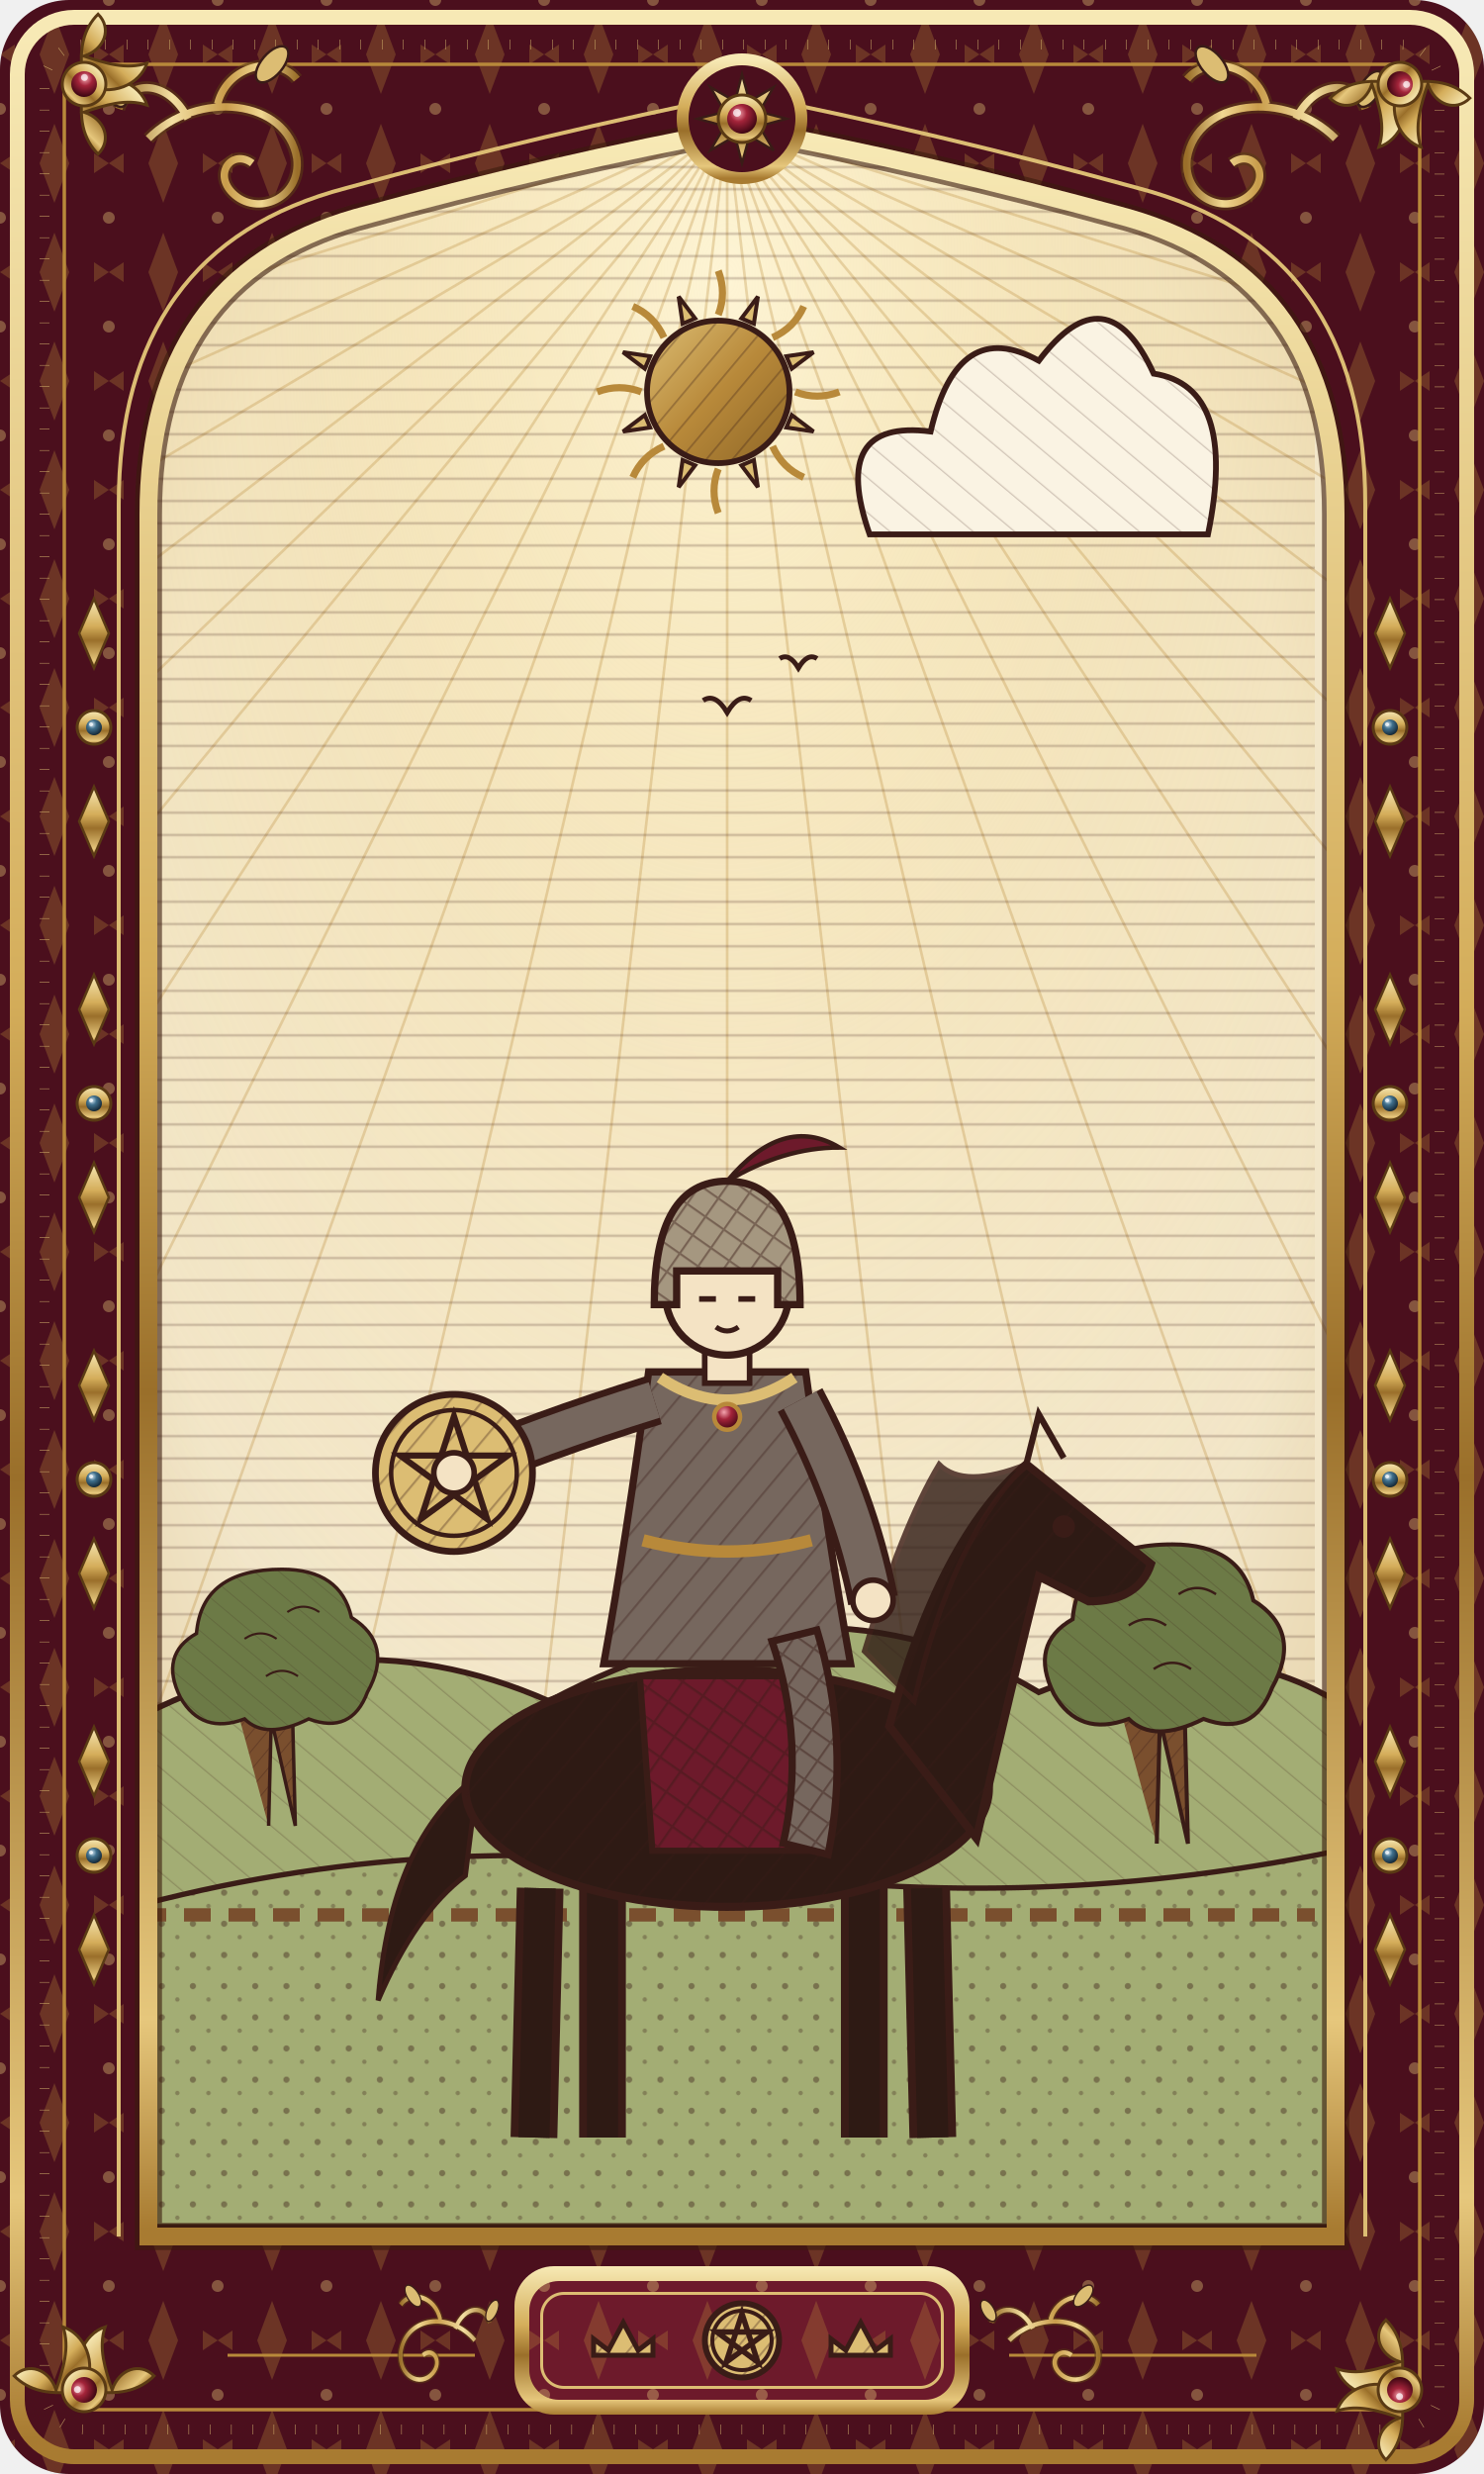
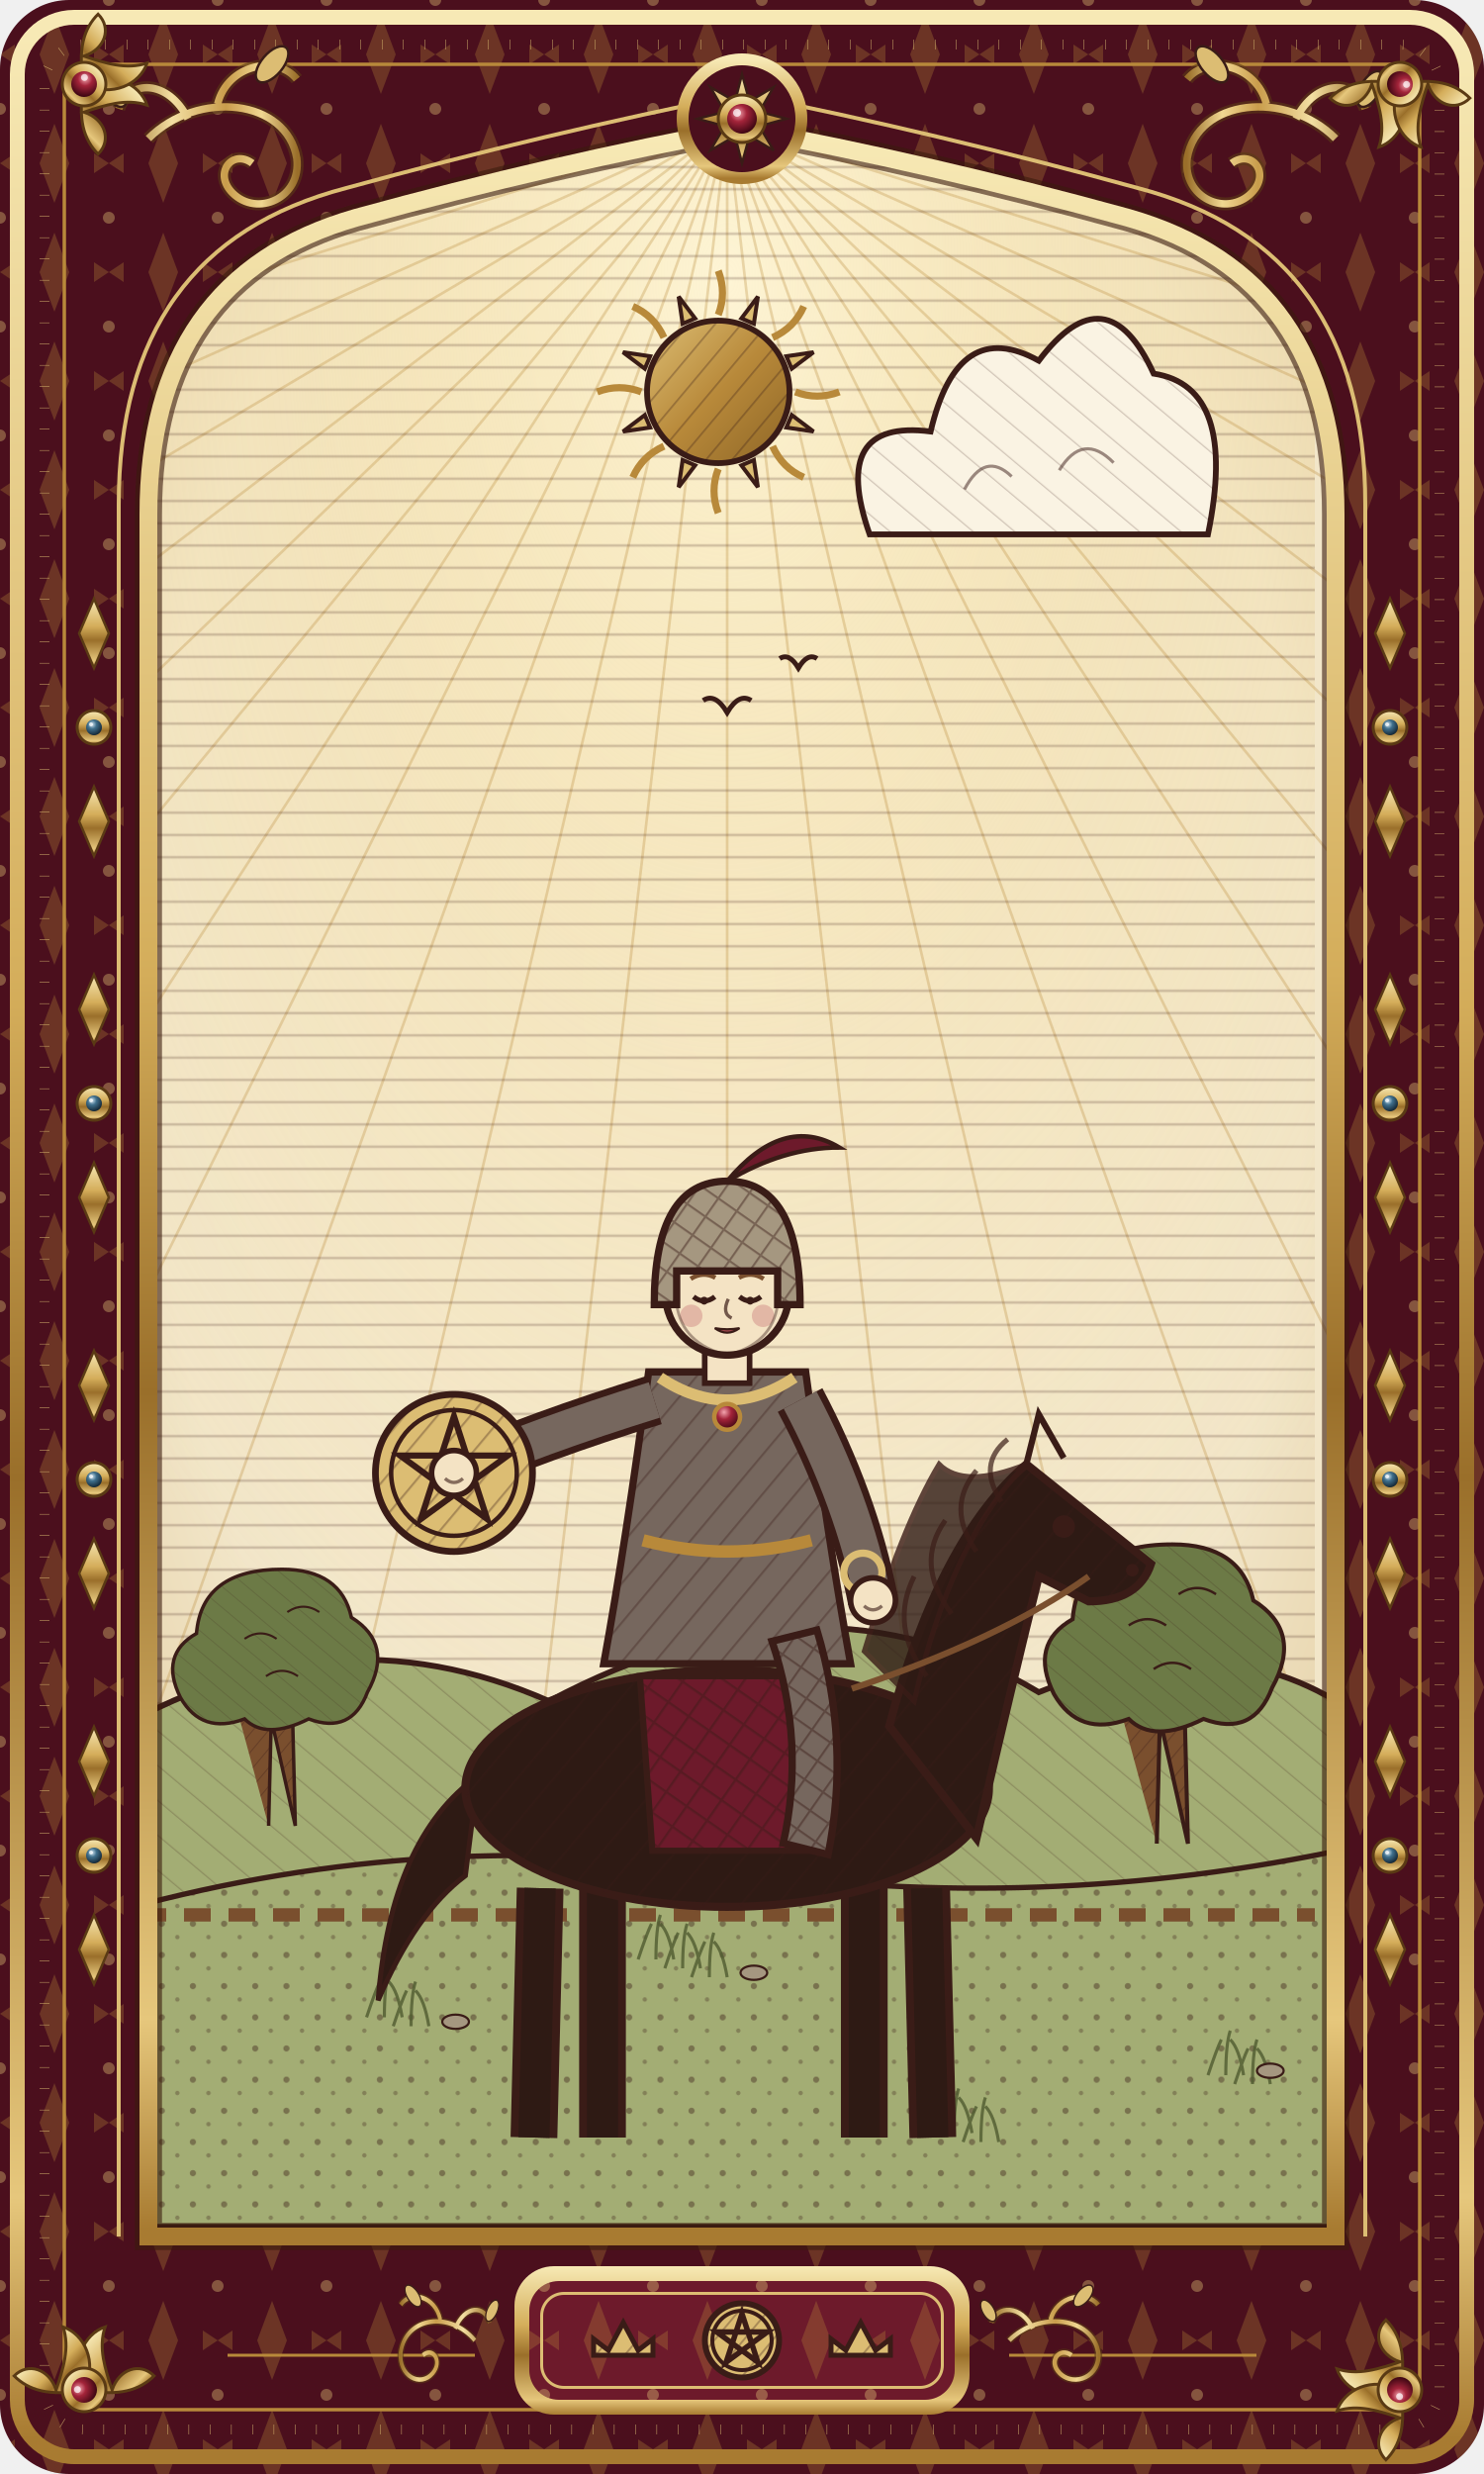
<svg xmlns="http://www.w3.org/2000/svg" width="300" height="500" viewBox="0 0 300 500">
  <defs>
    <pattern id="h" width="4.5" height="4.5" patternUnits="userSpaceOnUse" patternTransform="rotate(40)">
      <line x1="0" y1="0" x2="0" y2="4.5" stroke="#3a1c17" stroke-width="0.8" opacity="0.3" />
    </pattern>
    <pattern id="hx" width="4" height="4" patternUnits="userSpaceOnUse" patternTransform="rotate(35)">
      <path d="M0,0V4M0,0H4" stroke="#3a1c17" stroke-width="0.8" opacity="0.4" />
    </pattern>
    <pattern id="hz" width="8" height="5" patternUnits="userSpaceOnUse">
      <line x1="0" y1="2.5" x2="8" y2="2.5" stroke="#3a1c17" stroke-width="0.6" opacity="0.2" />
    </pattern>
    <pattern id="hl" width="6" height="6" patternUnits="userSpaceOnUse" patternTransform="rotate(-50)">
      <line x1="0" y1="0" x2="0" y2="6" stroke="#3a1c17" stroke-width="0.6" opacity="0.2" />
    </pattern>
    <pattern id="dots" width="7" height="7" patternUnits="userSpaceOnUse">
      <circle cx="2" cy="2" r="0.7" fill="#3a1c17" opacity="0.4" />
      <circle cx="5.5" cy="5" r="0.5" fill="#3a1c17" opacity="0.3" />
    </pattern>
    <pattern id="wv" width="24" height="9" patternUnits="userSpaceOnUse">
      <path d="M0,5 Q6,1 12,5 T24,5" fill="none" stroke="#3a1c17" stroke-width="0.7" opacity="0.4" />
    </pattern>
    <radialGradient id="pg" cx="50%" cy="42%" r="70%">
      <stop offset="0" stop-color="#f6ecd4" />
      <stop offset="0.7" stop-color="#f2e6c9" />
      <stop offset="1" stop-color="#e2cc9f" />
    </radialGradient>
    <radialGradient id="ng" cx="50%" cy="30%" r="80%">
      <stop offset="0" stop-color="#4a3a52" />
      <stop offset="1" stop-color="#2b2238" />
    </radialGradient>
    <linearGradient id="gold" x1="0" y1="0" x2="1" y2="1">
      <stop offset="0" stop-color="#dcbd73" />
      <stop offset="0.5" stop-color="#b8893a" />
      <stop offset="1" stop-color="#8e6626" />
    </linearGradient>
    <linearGradient id="gv" x1="0" y1="0" x2="0" y2="1">
      <stop offset="0" stop-color="#f7e9b5" />
      <stop offset="0.4" stop-color="#d4ad5a" />
      <stop offset="0.6" stop-color="#9a6f2a" />
      <stop offset="0.9" stop-color="#e6c77c" />
      <stop offset="1" stop-color="#a87b31" />
    </linearGradient>
    <linearGradient id="gh" x1="0" y1="0" x2="1" y2="0">
      <stop offset="0" stop-color="#9a6f2a" />
      <stop offset="0.3" stop-color="#f3dfa2" />
      <stop offset="0.6" stop-color="#c99d4c" />
      <stop offset="0.8" stop-color="#f0d791" />
      <stop offset="1" stop-color="#9a6f2a" />
    </linearGradient>
    <radialGradient id="gem" cx="38%" cy="32%" r="70%">
      <stop offset="0" stop-color="#f2a3ad" />
      <stop offset="0.4" stop-color="#a3243a" />
      <stop offset="1" stop-color="#3d0612" />
    </radialGradient>
    <radialGradient id="gemb" cx="38%" cy="32%" r="70%">
      <stop offset="0" stop-color="#cfe2ee" />
      <stop offset="0.4" stop-color="#3f6f8c" />
      <stop offset="1" stop-color="#132634" />
    </radialGradient>
    <radialGradient id="halo" cx="50%" cy="8%" r="75%">
      <stop offset="0" stop-color="#fff6d6" stop-opacity="0.9" />
      <stop offset="0.5" stop-color="#f4dc9a" stop-opacity="0.3" />
      <stop offset="1" stop-color="#f4dc9a" stop-opacity="0" />
    </radialGradient>
    <pattern id="damask" width="22" height="22" patternUnits="userSpaceOnUse">
      <path d="M11,3 l3,8 l-3,8 l-3,-8Z M0,11 l3,-2 l0,4Z M22,11 l-3,-2 l0,4Z" fill="#b8893a" opacity="0.3" />
      <circle cx="0" cy="0" r="1.2" fill="#dcbd73" opacity="0.4" />
      <circle cx="22" cy="22" r="1.2" fill="#dcbd73" opacity="0.4" />
      <circle cx="22" cy="0" r="1.2" fill="#dcbd73" opacity="0.4" />
      <circle cx="0" cy="22" r="1.2" fill="#dcbd73" opacity="0.4" />
    </pattern>
    <clipPath id="panel">
      <path d="M30,452 V104 Q30,56 72,44 Q112,33 150,26 Q188,33 228,44 Q270,56 270,104 V452Z" />
    </clipPath>
    <g id="fl">
      <g transform="translate(0 0) rotate(0)">
        <path d="M0,0 C2,-6 8,-8 12,-6 C8,-4 6,0 4,4 C8,2 12,4 12,8 C8,8 4,6 0,0Z" fill="url(#gv)" stroke="#5a3a14" stroke-width="0.6" />
        <path d="M0,0 C6,-2 8,-8 6,-12 C4,-8 0,-6 -4,-4 C-2,-8 -4,-12 -8,-12 C-8,-8 -6,-4 0,0Z" fill="url(#gv)" stroke="#5a3a14" stroke-width="0.6" />
        <circle cx="0" cy="0" r="4.4" fill="url(#gv)" stroke="#5a3a14" stroke-width="0.6" />
        <circle cx="0" cy="0" r="2.6" fill="url(#gem)" />
        <circle cx="-0.9" cy="-1" r="0.7" fill="#fff" opacity="0.7" />
      </g>
    </g>
    <g id="cu">
      <g transform="">
        <path d="M0,0 C10,-10 28,-8 30,4 C31,12 22,16 17,11 C13,7 17,2 21,5 M8,-4 C4,-12 -4,-12 -6,-6 M14,-7 C16,-15 26,-17 30,-12" fill="none" stroke="#5a3a14" stroke-width="2.6" opacity="0.6" />
        <path d="M0,0 C10,-10 28,-8 30,4 C31,12 22,16 17,11 C13,7 17,2 21,5 M8,-4 C4,-12 -4,-12 -6,-6 M14,-7 C16,-15 26,-17 30,-12" fill="none" stroke="url(#gh)" stroke-width="1.5" />
        <ellipse cx="25" cy="-15" rx="2.2" ry="4.4" fill="#dcbd73" stroke="#3a1c17" stroke-width="0.5" transform="rotate(40 25 -15)" />
        <ellipse cx="-7" cy="-10" rx="2" ry="4" fill="#dcbd73" stroke="#3a1c17" stroke-width="0.5" transform="rotate(-30 -7 -10)" />
      </g>
    </g>
    <g id="gb">
      <circle cx="0" cy="0" r="3.4" fill="url(#gv)" stroke="#5a3a14" stroke-width="0.6" />
      <circle cx="0" cy="0" r="1.6" fill="url(#gemb)" />
      <circle cx="-0.6" cy="-0.6" r="0.4" fill="#fff" opacity="0.7" />
    </g>
    <path id="dm" d="M0,-7 L3,0 L0,7 L-3,0Z" fill="url(#gv)" stroke="#5a3a14" stroke-width="0.5" />
  </defs>
  <rect x="0" y="0" width="300" height="500" rx="14" fill="#4b0f1d" />
  <rect x="0" y="0" width="300" height="500" rx="14" fill="url(#damask)" />
  <rect x="3.5" y="3.5" width="293" height="493" rx="11.5" fill="none" stroke="url(#gv)" stroke-width="3" />
  <rect x="9" y="9" width="282" height="482" rx="8" fill="none" stroke="#dcbd73" stroke-width="2" stroke-dasharray="0.1 4.2" opacity="0.9" />
  <rect x="13" y="13" width="274" height="474" rx="6" fill="none" stroke="#b8893a" stroke-width="0.7" />
  <path d="M30,452 V104 Q30,56 72,44 Q112,33 150,26 Q188,33 228,44 Q270,56 270,104 V452Z" fill="#f2e6c9" />
  <g clip-path="url(#panel)">
    <g transform="translate(12 9) scale(0.9)">
      <rect x="18" y="18" width="264" height="464" fill="url(#pg)" />
      <rect x="18" y="18" width="264" height="464" fill="url(#halo)" />
      <path d="M150,18 L-262.6,96.7 M150,18 L-250.8,143.6 M150,18 L-233.7,188.8 M150,18 L-211.5,231.8 M150,18 L-184.5,271.9 M150,18 L-153.1,308.7 M150,18 L-117.7,341.6 M150,18 L-78.7,370.2 M150,18 L-36.7,394.2 M150,18 L7.7,413.2 M150,18 L54.1,426.9 M150,18 L101.7,435.2 M150,18 L150,438 M150,18 L198.3,435.2 M150,18 L245.9,426.9 M150,18 L292.3,413.2 M150,18 L336.8,394.2 M150,18 L378.8,370.2 M150,18 L417.7,341.6 M150,18 L453.1,308.7 M150,18 L484.5,271.9 M150,18 L511.5,231.8 M150,18 L533.7,188.8 M150,18 L550.8,143.6 M150,18 L562.6,96.7 " stroke="#b8893a" stroke-width="0.6" opacity="0.3" />
      <rect x="18" y="18" width="264" height="464" fill="url(#hz)" />
      <path d="M165.3,78 Q170.2,79.9 175.2,78" fill="none" stroke="#b8893a" stroke-width="1.6" />
      <path d="M164.5,83.2 L169.4,86.9 L163.3,86Z" fill="#dcbd73" stroke="#3a1c17" stroke-width="0.9" />
      <path d="M160.2,90.2 Q162.4,95.1 167.2,97.2" fill="none" stroke="#b8893a" stroke-width="1.6" />
      <path d="M156,93.3 L156.9,99.4 L153.2,94.5Z" fill="#dcbd73" stroke="#3a1c17" stroke-width="0.9" />
      <path d="M148,95.3 Q146.1,100.2 148,105.2" fill="none" stroke="#b8893a" stroke-width="1.6" />
      <path d="M142.8,94.5 L139.1,99.4 L140,93.3Z" fill="#dcbd73" stroke="#3a1c17" stroke-width="0.9" />
      <path d="M135.8,90.2 Q130.9,92.4 128.8,97.2" fill="none" stroke="#b8893a" stroke-width="1.6" />
      <path d="M132.7,86 L126.6,86.9 L131.5,83.2Z" fill="#dcbd73" stroke="#3a1c17" stroke-width="0.9" />
      <path d="M130.7,78 Q125.8,76.1 120.8,78" fill="none" stroke="#b8893a" stroke-width="1.6" />
      <path d="M131.5,72.8 L126.6,69.1 L132.7,70Z" fill="#dcbd73" stroke="#3a1c17" stroke-width="0.9" />
      <path d="M135.8,65.8 Q133.6,60.9 128.8,58.8" fill="none" stroke="#b8893a" stroke-width="1.6" />
      <path d="M140,62.7 L139.1,56.6 L142.8,61.5Z" fill="#dcbd73" stroke="#3a1c17" stroke-width="0.9" />
      <path d="M148,60.7 Q149.9,55.8 148,50.8" fill="none" stroke="#b8893a" stroke-width="1.6" />
      <path d="M153.2,61.5 L156.9,56.6 L156,62.7Z" fill="#dcbd73" stroke="#3a1c17" stroke-width="0.9" />
      <path d="M160.2,65.8 Q165.1,63.6 167.2,58.8" fill="none" stroke="#b8893a" stroke-width="1.6" />
      <path d="M163.3,70 L169.4,69.1 L164.5,72.8Z" fill="#dcbd73" stroke="#3a1c17" stroke-width="0.9" />
      <circle cx="148" cy="78" r="16" fill="url(#gold)" stroke="#3a1c17" stroke-width="1.3" />
      <circle cx="148" cy="78" r="16" fill="url(#h)" />
      <g fill="#faf3e3" stroke="#3a1c17" stroke-width="1.3">
        <path id="q54" d="M182,110 q-9.1,-26 13.7,-23.1 q6.1,-26 24.3,-15.9 q15.2,-20.2 25.8,2.9 q19,2.9 12.2,36.1Z" />
      </g>
      <use href="#q54" fill="url(#hl)" />
+       <path d="M203.3,99.9 q4.6,-8.7 10.6,-2.9 M224.6,95.6 q5.3,-8.7 12.2,-1.7" fill="none" stroke="#3a1c17" stroke-width="0.7" opacity="0.5" />
      <path d="M144.6,147.3 q2.7,-1.8 5.4,2.7 q2.7,-4.5 5.4,-2.7" fill="none" stroke="#3a1c17" stroke-width="1.1" />
      <path d="M161.8,137.9 q2.1,-1.4 4.2,2.1 q2.1,-3.5 4.2,-2.1" fill="none" stroke="#3a1c17" stroke-width="1.1" />
      <path d="M10,380 Q60,350 110,372 Q170,340 220,370 Q260,354 290,374 V420 H10Z" fill="#a3ad74" stroke="#3a1c17" stroke-width="1.3" />
      <path d="M10,380 Q60,350 110,372 Q170,340 220,370 Q260,354 290,374 V420 H10Z" fill="url(#hl)" />
      <path d="M10,420 Q80,400 150,410 T290,405 V490 H10Z" fill="#a3ad74" stroke="#3a1c17" stroke-width="1.2" />
      <path d="M10,420 Q80,400 150,410 T290,405 V490 H10Z" fill="url(#dots)" />
+       <path d="M142,434 q2,-6 3,-8 M146,434 q0,-7 1,-10 M150,434 q-1,-6 -3,-8 M203,471 q2,-6 3,-8 M207,471 q0,-7 1,-10 M211,471 q-1,-6 -3,-8 M264,458 q2,-6 3,-8 M268,458 q0,-7 1,-10 M272,458 q-1,-6 -3,-8 M75,445 q2,-6 3,-8 M79,445 q0,-7 1,-10 M83,445 q-1,-6 -3,-8 M136,432 q2,-6 3,-8 M140,432 q0,-7 1,-10 M144,432 q-1,-6 -3,-8 M197,469 q2,-6 3,-8 M201,469 q0,-7 1,-10 M205,469 q-1,-6 -3,-8 M258,456 q2,-6 3,-8 M262,456 q0,-7 1,-10 M266,456 q-1,-6 -3,-8 M69,443 q2,-6 3,-8 M73,443 q0,-7 1,-10 M77,443 q-1,-6 -3,-8 M130,430 q2,-6 3,-8 M134,430 q0,-7 1,-10 M138,430 q-1,-6 -3,-8 " fill="none" stroke="#4f5a30" stroke-width="0.7" opacity="0.8" />
+       <ellipse cx="156" cy="433" rx="3" ry="1.6" fill="#a59780" stroke="#3a1c17" stroke-width="0.5" />
+       <ellipse cx="89" cy="444" rx="3" ry="1.6" fill="#a59780" stroke="#3a1c17" stroke-width="0.5" />
+       <ellipse cx="272" cy="455" rx="3" ry="1.6" fill="#a59780" stroke="#3a1c17" stroke-width="0.5" />
      <g transform="translate(50 400) scale(0.6 0.6)">
        <path d="M-5,0 L-4,-40 Q-12,-50 -18,-48 M-4,-40 L4,-40 L5,0Z" fill="#7a4f2e" stroke="#3a1c17" stroke-width="1.3" />
        <path d="M-5,0 L-4,-40 Q-12,-50 -18,-48 M-4,-40 L4,-40 L5,0Z" fill="url(#h)" />
        <g fill="#6c7a46" stroke="#3a1c17" stroke-width="1.3">
          <path id="q52" d="M0,-96 q-30,0 -32,24 q-14,8 -6,24 q8,14 24,8 q8,8 24,0 q16,6 22,-10 q10,-18 -6,-28 q-4,-18 -26,-18Z" />
        </g>
        <use href="#q52" fill="url(#hl)" />
        <path d="M-14,-70 q6,-4 12,0 M2,-80 q6,-4 12,0 M-6,-56 q6,-4 12,0" fill="none" stroke="#3a1c17" stroke-width="0.8" />
      </g>
      <g transform="translate(250 404) scale(0.7 0.7)">
        <path d="M-5,0 L-4,-40 Q-12,-50 -18,-48 M-4,-40 L4,-40 L5,0Z" fill="#7a4f2e" stroke="#3a1c17" stroke-width="1.3" />
        <path d="M-5,0 L-4,-40 Q-12,-50 -18,-48 M-4,-40 L4,-40 L5,0Z" fill="url(#h)" />
        <g fill="#6c7a46" stroke="#3a1c17" stroke-width="1.3">
          <path id="q53" d="M0,-96 q-30,0 -32,24 q-14,8 -6,24 q8,14 24,8 q8,8 24,0 q16,6 22,-10 q10,-18 -6,-28 q-4,-18 -26,-18Z" />
        </g>
        <use href="#q53" fill="url(#hl)" />
        <path d="M-14,-70 q6,-4 12,0 M2,-80 q6,-4 12,0 M-6,-56 q6,-4 12,0" fill="none" stroke="#3a1c17" stroke-width="0.8" />
      </g>
      <path d="M18,420 h264" stroke="#7a4f2e" stroke-width="3" stroke-dasharray="6 4" />
      <g transform="translate(150 470) scale(1.4 1.4)">
        <path d="M-30,-40 L-31,0 M-20,-40 L-20,0 M22,-40 L22,0 M32,-40 L33,0" fill="none" stroke="#3a1c17" stroke-width="7.5" />
        <path d="M-30,-40 L-31,0 M-20,-40 L-20,0 M22,-40 L22,0 M32,-40 L33,0" fill="none" stroke="#2e1a14" stroke-width="5" />
        <path d="M-40,-58 q-14,10 -16,36 q6,-14 14,-20Z" fill="#2e1a14" stroke="#3a1c17" stroke-width="0.8" />
        <ellipse cx="0" cy="-56" rx="42" ry="19" fill="#2e1a14" stroke="#3a1c17" stroke-width="1.3" />
        <ellipse cx="0" cy="-56" rx="42" ry="19" fill="url(#h)" />
        <path d="M26,-66 Q34,-96 48,-108 L68,-92 Q66,-86 58,-86 L50,-90 Q46,-74 40,-48Z" fill="#2e1a14" stroke="#3a1c17" stroke-width="1.3" />
        <path d="M26,-66 Q34,-96 48,-108 L68,-92 Q66,-86 58,-86 L50,-90 Q46,-74 40,-48Z" fill="url(#h)" />
        <path d="M30,-70 Q36,-96 48,-108 q-10,4 -14,0 q-6,10 -12,30Z" fill="#2e1a14" stroke="#3a1c17" stroke-width="0.8" opacity="0.8" />
        <circle cx="54" cy="-98" r="1.6" fill="#3a1c17" stroke="#3a1c17" stroke-width="0.4" />
        <path d="M48,-108 l2,-8 l4,7" fill="none" stroke="#3a1c17" stroke-width="1" />
+         <path d="M32,-74 q-6,-8 -2,-16 M36,-84 q-6,-8 -1,-15 M40,-94 q-5,-7 0,-13 M44,-102 q-4,-6 1,-10" fill="none" stroke="#3a1c17" stroke-width="0.8" opacity="0.7" />
+         <circle cx="65" cy="-91" r="1" fill="#3a1c17" />
+         <path d="M58,-90 Q44,-80 20,-72" fill="none" stroke="#7a4f2e" stroke-width="1" />
        <path d="M-14,-74 h30 l-2,28 h-26Z" fill="#6d1a2b" stroke="#3a1c17" stroke-width="1" />
        <path d="M-14,-74 h30 l-2,28 h-26Z" fill="url(#hx)" />
        <g transform="translate(0 -40) scale(0.9 0.9)">
          <path d="M-14,-92 Q-18,-62 -22,-40 L22,-40 Q18,-62 14,-92Z" fill="#76675e" stroke="#3a1c17" stroke-width="1.3" />
          <path d="M-14,-92 Q-18,-62 -22,-40 L22,-40 Q18,-62 14,-92Z" fill="url(#h)" />
          <path d="M8,-44 q6,18 2,36 l8,2 q4,-20 -2,-40Z" fill="#76675e" stroke="#3a1c17" stroke-width="1.3" />
          <path d="M8,-44 q6,18 2,36 l8,2 q4,-20 -2,-40Z" fill="url(#hx)" />
          <path d="M-15,-62 Q0,-58 15,-62" fill="none" stroke="#b8893a" stroke-width="2.2" />
          <path d="M-12,-91 Q0,-83 12,-91" fill="none" stroke="#dcbd73" stroke-width="2" />
          <circle cx="0" cy="-84" r="2.3" fill="url(#gem)" stroke="#b8893a" stroke-width="0.8" />
          <path d="M-4,-90 v-6 h8 v6Z" fill="#f4e3c4" stroke="#3a1c17" stroke-width="1" />
          <circle cx="0" cy="-106" r="11" fill="#f4e3c4" stroke="#3a1c17" stroke-width="1.3" />
-           <path d="M-5,-105 h3 M2,-105 h3" fill="none" stroke="#3a1c17" stroke-width="1" />
-           <path d="M-2,-100 q2,1.4 4,0" fill="none" stroke="#3a1c17" stroke-width="0.9" />
+           <path d="M-6.5,-108.6 q2.2,-1.4 4.4,-0.2 M2.1,-108.8 q2.2,-1.2 4.4,0.2" fill="none" stroke="#7a4f2e" stroke-width="0.8" />
+           <path d="M-6,-105.4 q1.9,1.5 3.8,0 M2.2,-105.4 q1.9,1.5 3.8,0" fill="none" stroke="#3a1c17" stroke-width="0.9" />
+           <circle cx="-4.1" cy="-104.7" r="0.7" fill="#3a1c17" />
+           <circle cx="4.1" cy="-104.7" r="0.7" fill="#3a1c17" />
+           <path d="M0.2,-105 q-1.2,2.6 0.6,3.4" fill="none" stroke="#3a1c17" stroke-width="0.6" opacity="0.7" />
+           <path d="M-2.2,-99.8 q2.2,1.6 4.4,0 q-2.2,0.4 -4.4,0Z" fill="#b8505a" stroke="#3a1c17" stroke-width="0.4" />
+           <circle cx="-6.4" cy="-102" r="2" fill="#b8505a" opacity="0.3" />
+           <circle cx="6.4" cy="-102" r="2" fill="#b8505a" opacity="0.3" />
+           <path d="M-9,-104 q1,7 9,9 q8,-2 9,-9" fill="none" stroke="#3a1c17" stroke-width="0.5" opacity="0.4" />
          <g transform="translate(0 0)">
            <path d="M-13,-104 q0,-22 13,-22 q13,0 13,22 h-4 v-6 h-18 v6Z" fill="#a59780" stroke="#3a1c17" stroke-width="1.3" />
            <path d="M-13,-104 q0,-22 13,-22 q13,0 13,22 h-4 v-6 h-18 v6Z" fill="url(#hx)" />
            <path d="M0,-126 q10,-12 20,-6 q-10,0 -20,6Z" fill="#6d1a2b" stroke="#3a1c17" stroke-width="0.8" />
          </g>
          <path d="M-13,-87 Q-33.9,-80.5 -48.7,-74" fill="none" stroke="#3a1c17" stroke-width="9" />
          <path d="M-13,-87 Q-33.9,-80.5 -48.7,-74" fill="none" stroke="#76675e" stroke-width="6.6" />
+           <circle cx="-43.7" cy="-75.8" r="3.4" fill="none" stroke="#dcbd73" stroke-width="1.3" />
          <path d="M13,-87 Q22.5,-69.1 26,-51.3" fill="none" stroke="#3a1c17" stroke-width="9" />
          <path d="M13,-87 Q22.5,-69.1 26,-51.3" fill="none" stroke="#76675e" stroke-width="6.6" />
+           <circle cx="24.2" cy="-56.3" r="3.4" fill="none" stroke="#dcbd73" stroke-width="1.3" />
          <g transform="translate(-48.7 -74) rotate(0)">
            <circle cx="0" cy="0" r="14" fill="#dcbd73" stroke="#3a1c17" stroke-width="1.2" />
            <circle cx="0" cy="0" r="14" fill="url(#h)" />
            <circle cx="0" cy="0" r="11.2" fill="none" stroke="#3a1c17" stroke-width="0.8" />
            <path d="M0,-10.1L5.9,8.2L-9.6,-3.1L9.6,-3.1L-5.9,8.2Z" fill="none" stroke="#3a1c17" stroke-width="1.1" />
          </g>
-           <circle cx="-48.7" cy="-74" r="3.6" fill="#f4e3c4" stroke="#3a1c17" stroke-width="1" />
-           <circle cx="26" cy="-51.3" r="3.6" fill="#f4e3c4" stroke="#3a1c17" stroke-width="1" />
+           <circle cx="-48.7" cy="-74" r="4" fill="#f4e3c4" stroke="#3a1c17" stroke-width="1" />
+           <path d="M-50.3,-73 q1.6,1.4 3.2,0" fill="none" stroke="#3a1c17" stroke-width="0.6" opacity="0.6" />
+           <circle cx="26" cy="-51.3" r="4" fill="#f4e3c4" stroke="#3a1c17" stroke-width="1" />
+           <path d="M24.4,-50.3 q1.6,1.4 3.2,0" fill="none" stroke="#3a1c17" stroke-width="0.6" opacity="0.6" />
        </g>
      </g>
    </g>
  </g>
  <path d="M30,452 V104 Q30,56 72,44 Q112,33 150,26 Q188,33 228,44 Q270,56 270,104 V452Z" fill="none" stroke="#3a1a0c" stroke-width="5.5" opacity="0.6" />
  <path d="M30,452 V104 Q30,56 72,44 Q112,33 150,26 Q188,33 228,44 Q270,56 270,104 V452Z" fill="none" stroke="url(#gv)" stroke-width="3.6" />
  <path d="M24,452 V102 Q24,50 70,38 Q110,27 150,19 Q190,27 230,38 Q276,50 276,102 V452" fill="none" stroke="#dcbd73" stroke-width="0.8" />
  <use href="#cu" transform="translate(30 28)" />
  <use href="#cu" transform="translate(270 28) scale(-1 1)" />
  <use href="#dm" transform="translate(19 128)" />
  <use href="#dm" transform="translate(281 128)" />
  <use href="#gb" transform="translate(19 147)" />
  <use href="#gb" transform="translate(281 147)" />
  <use href="#dm" transform="translate(19 166)" />
  <use href="#dm" transform="translate(281 166)" />
  <use href="#dm" transform="translate(19 204)" />
  <use href="#dm" transform="translate(281 204)" />
  <use href="#gb" transform="translate(19 223)" />
  <use href="#gb" transform="translate(281 223)" />
  <use href="#dm" transform="translate(19 242)" />
  <use href="#dm" transform="translate(281 242)" />
  <use href="#dm" transform="translate(19 280)" />
  <use href="#dm" transform="translate(281 280)" />
  <use href="#gb" transform="translate(19 299)" />
  <use href="#gb" transform="translate(281 299)" />
  <use href="#dm" transform="translate(19 318)" />
  <use href="#dm" transform="translate(281 318)" />
  <use href="#dm" transform="translate(19 356)" />
  <use href="#dm" transform="translate(281 356)" />
  <use href="#gb" transform="translate(19 375)" />
  <use href="#gb" transform="translate(281 375)" />
  <use href="#dm" transform="translate(19 394)" />
  <use href="#dm" transform="translate(281 394)" />
  <circle cx="150" cy="24" r="12" fill="#4b0f1d" stroke="url(#gv)" stroke-width="2.4" />
  <path d="M150,15L151.5,20.5L156.4,17.6L153.5,22.6L159,24L153.5,25.5L156.4,30.4L151.5,27.5L150,33L148.6,27.5L143.6,30.4L146.5,25.5L141,24L146.5,22.6L143.6,17.6L148.6,20.5Z" fill="url(#gv)" stroke="#3a1c17" stroke-width="0.5" />
  <circle cx="150" cy="24" r="4.8" fill="url(#gv)" stroke="#5a3a14" stroke-width="0.6" />
  <circle cx="150" cy="24" r="3" fill="url(#gem)" />
  <circle cx="149" cy="22.8" r="0.8" fill="#fff" opacity="0.7" />
  <use href="#fl" transform="translate(17 17) rotate(45)" />
  <use href="#fl" transform="translate(283 17) rotate(135)" />
  <use href="#fl" transform="translate(17 483) rotate(-45)" />
  <use href="#fl" transform="translate(283 483) rotate(-135)" />
  <path d="M40,471 H96 M204,471 H260" fill="none" stroke="url(#gh)" stroke-width="1.2" />
  <path d="M46,476 H96 M204,476 H254" fill="none" stroke="#b8893a" stroke-width="0.6" />
  <use href="#cu" transform="translate(96 473) scale(-0.5 0.6)" />
  <use href="#cu" transform="translate(204 473) scale(0.6)" />
  <rect x="104" y="458" width="92" height="30" rx="8" fill="url(#gv)" />
  <rect x="107" y="461" width="86" height="24" rx="6" fill="#6d1a2b" />
  <rect x="107" y="461" width="86" height="24" rx="6" fill="url(#damask)" />
  <rect x="109.5" y="463.5" width="81" height="19" rx="4.5" fill="none" stroke="#dcbd73" stroke-width="0.6" />
  <g transform="translate(150 473)">
    <circle cx="0" cy="0" r="7.5" fill="#dcbd73" stroke="#3a1c17" stroke-width="1.2" />
    <circle cx="0" cy="0" r="7.5" fill="url(#h)" />
    <circle cx="0" cy="0" r="6" fill="none" stroke="#3a1c17" stroke-width="0.8" />
    <path d="M0,-5.4L3.2,4.4L-5.1,-1.7L5.1,-1.7L-3.2,4.4Z" fill="none" stroke="#3a1c17" stroke-width="1.1" />
  </g>
  <g transform="translate(126 476)">
    <g fill="#dcbd73" stroke="#3a1c17" stroke-width="1">
      <path id="q55" d="M-6,0 L-6,-3.3 L-3,-1 L0,-6.6 L3,-1 L6,-3.3 L6,0Z" />
    </g>
    <use href="#q55" fill="url(#h)" />
  </g>
  <g transform="translate(174 476)">
    <g fill="#dcbd73" stroke="#3a1c17" stroke-width="1">
      <path id="q56" d="M-6,0 L-6,-3.3 L-3,-1 L0,-6.6 L3,-1 L6,-3.3 L6,0Z" />
    </g>
    <use href="#q56" fill="url(#h)" />
  </g>
</svg>
